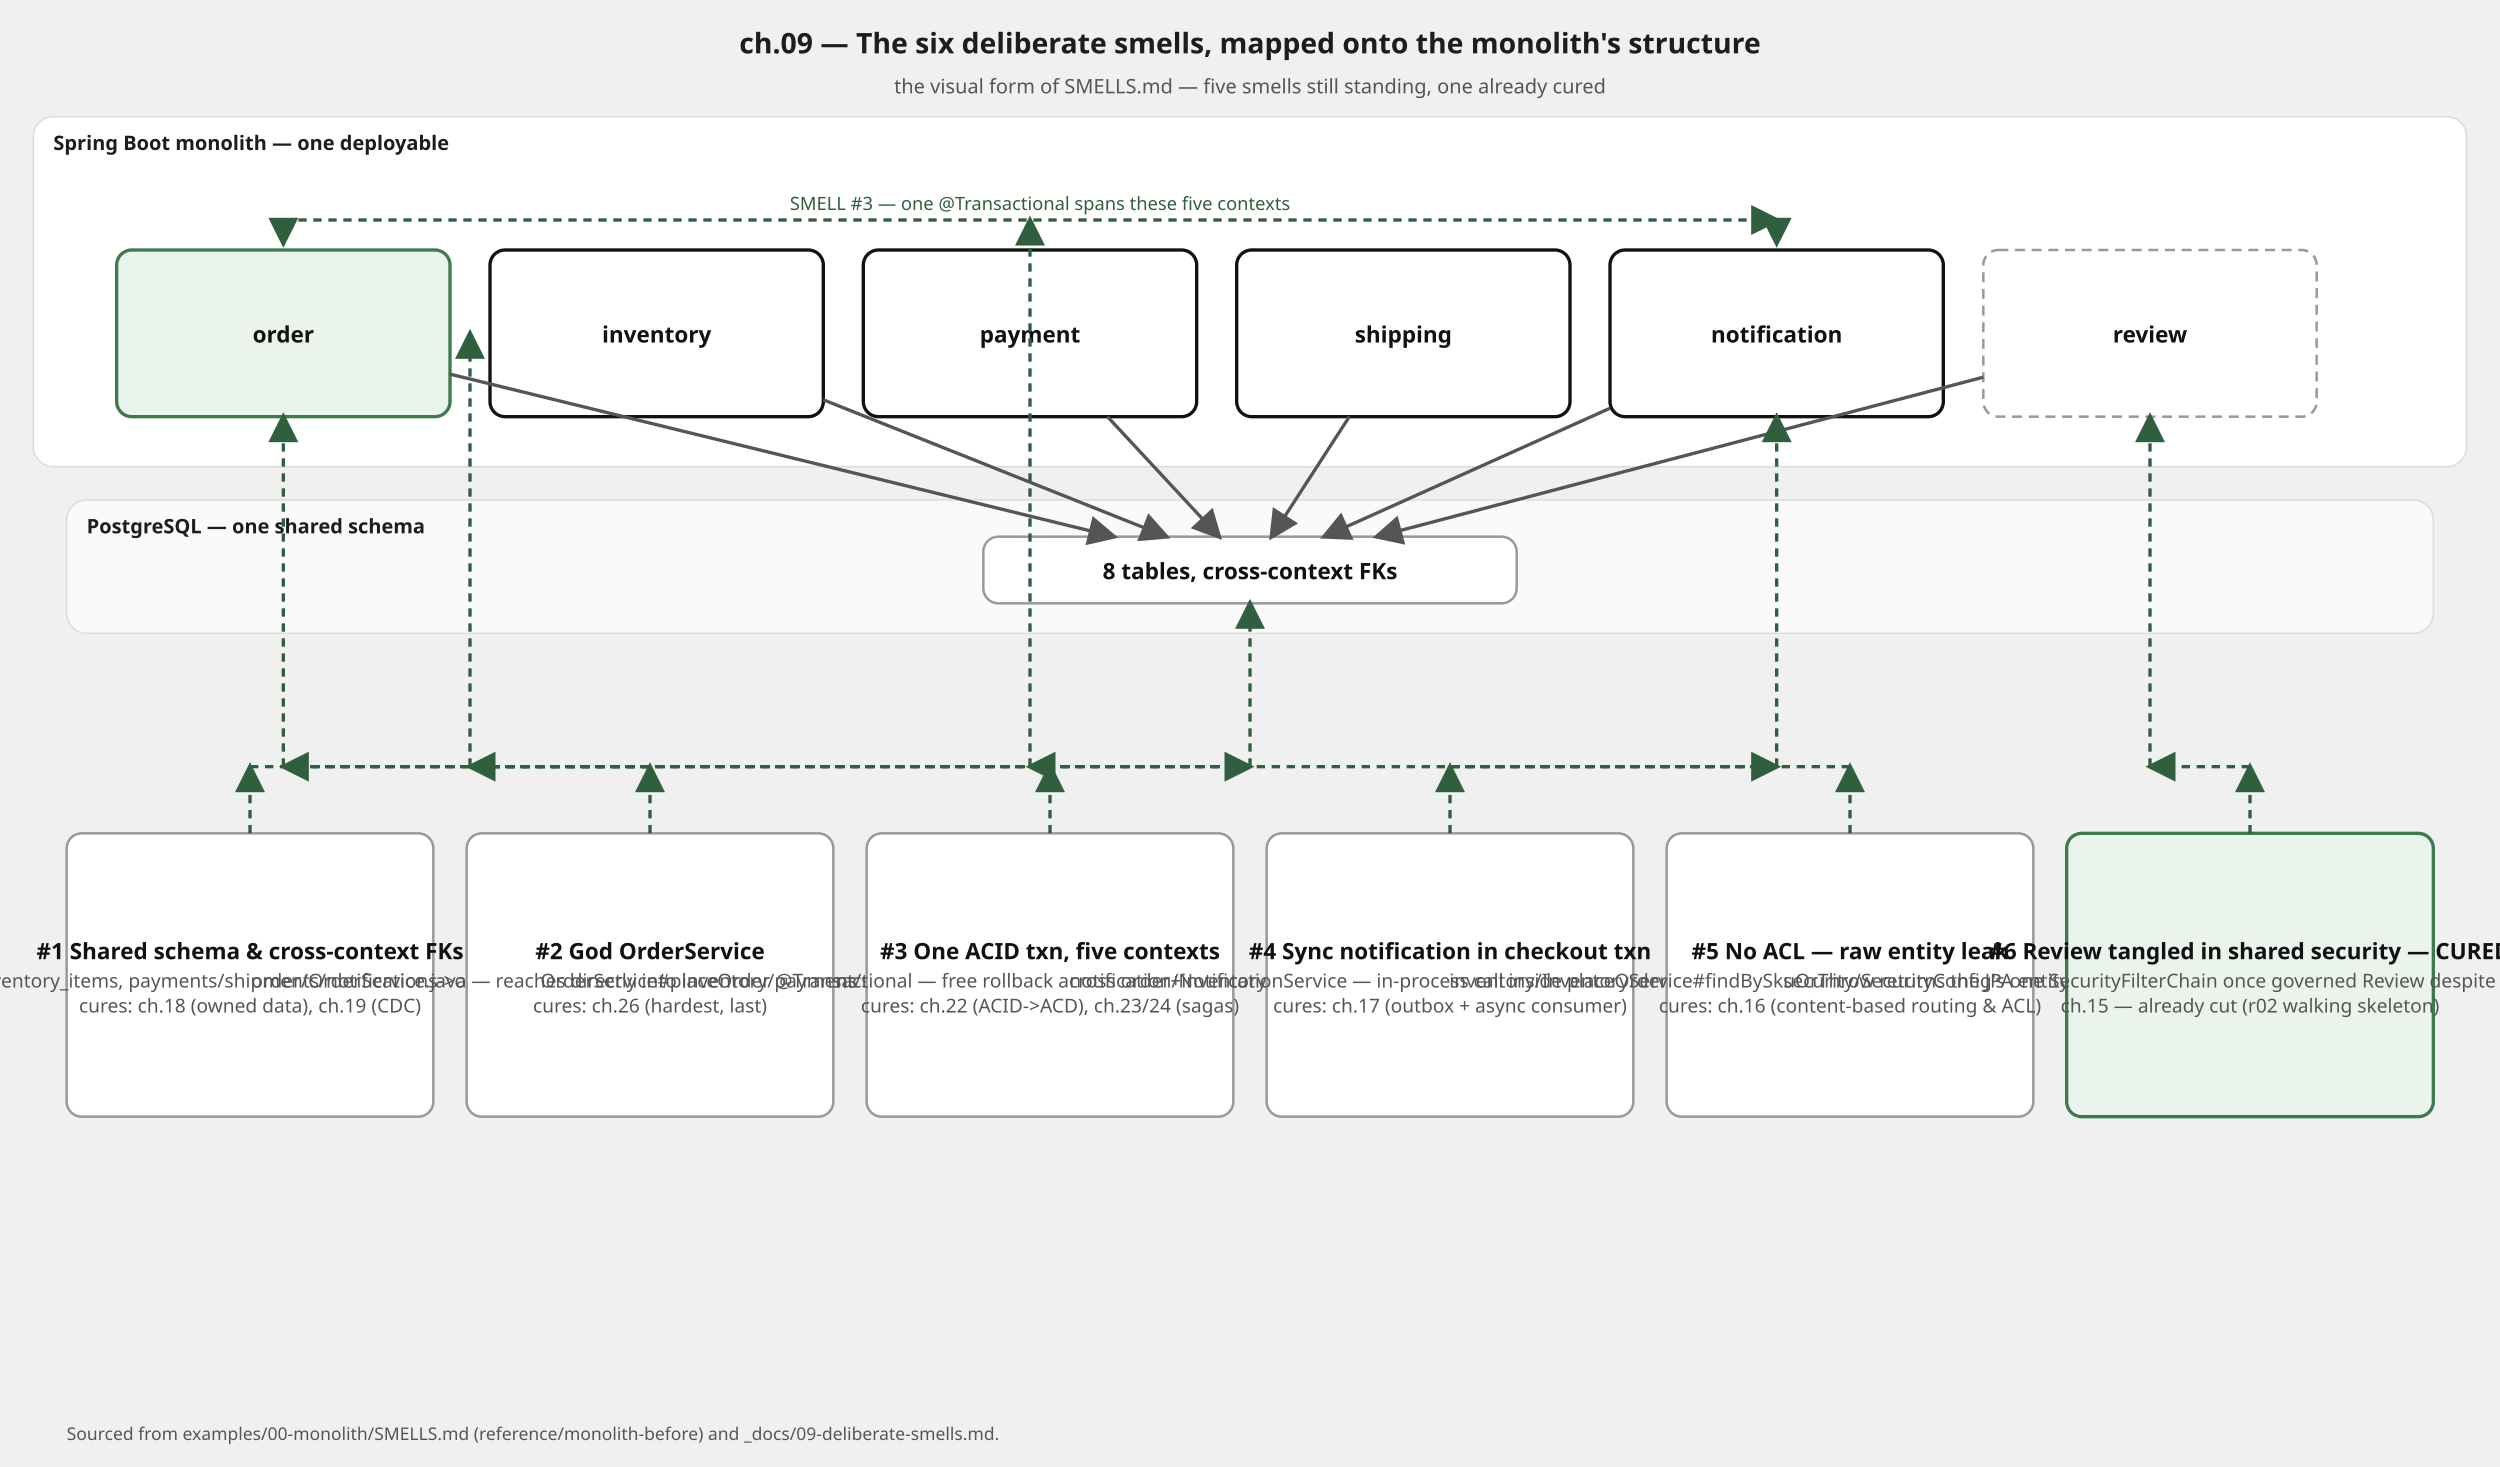
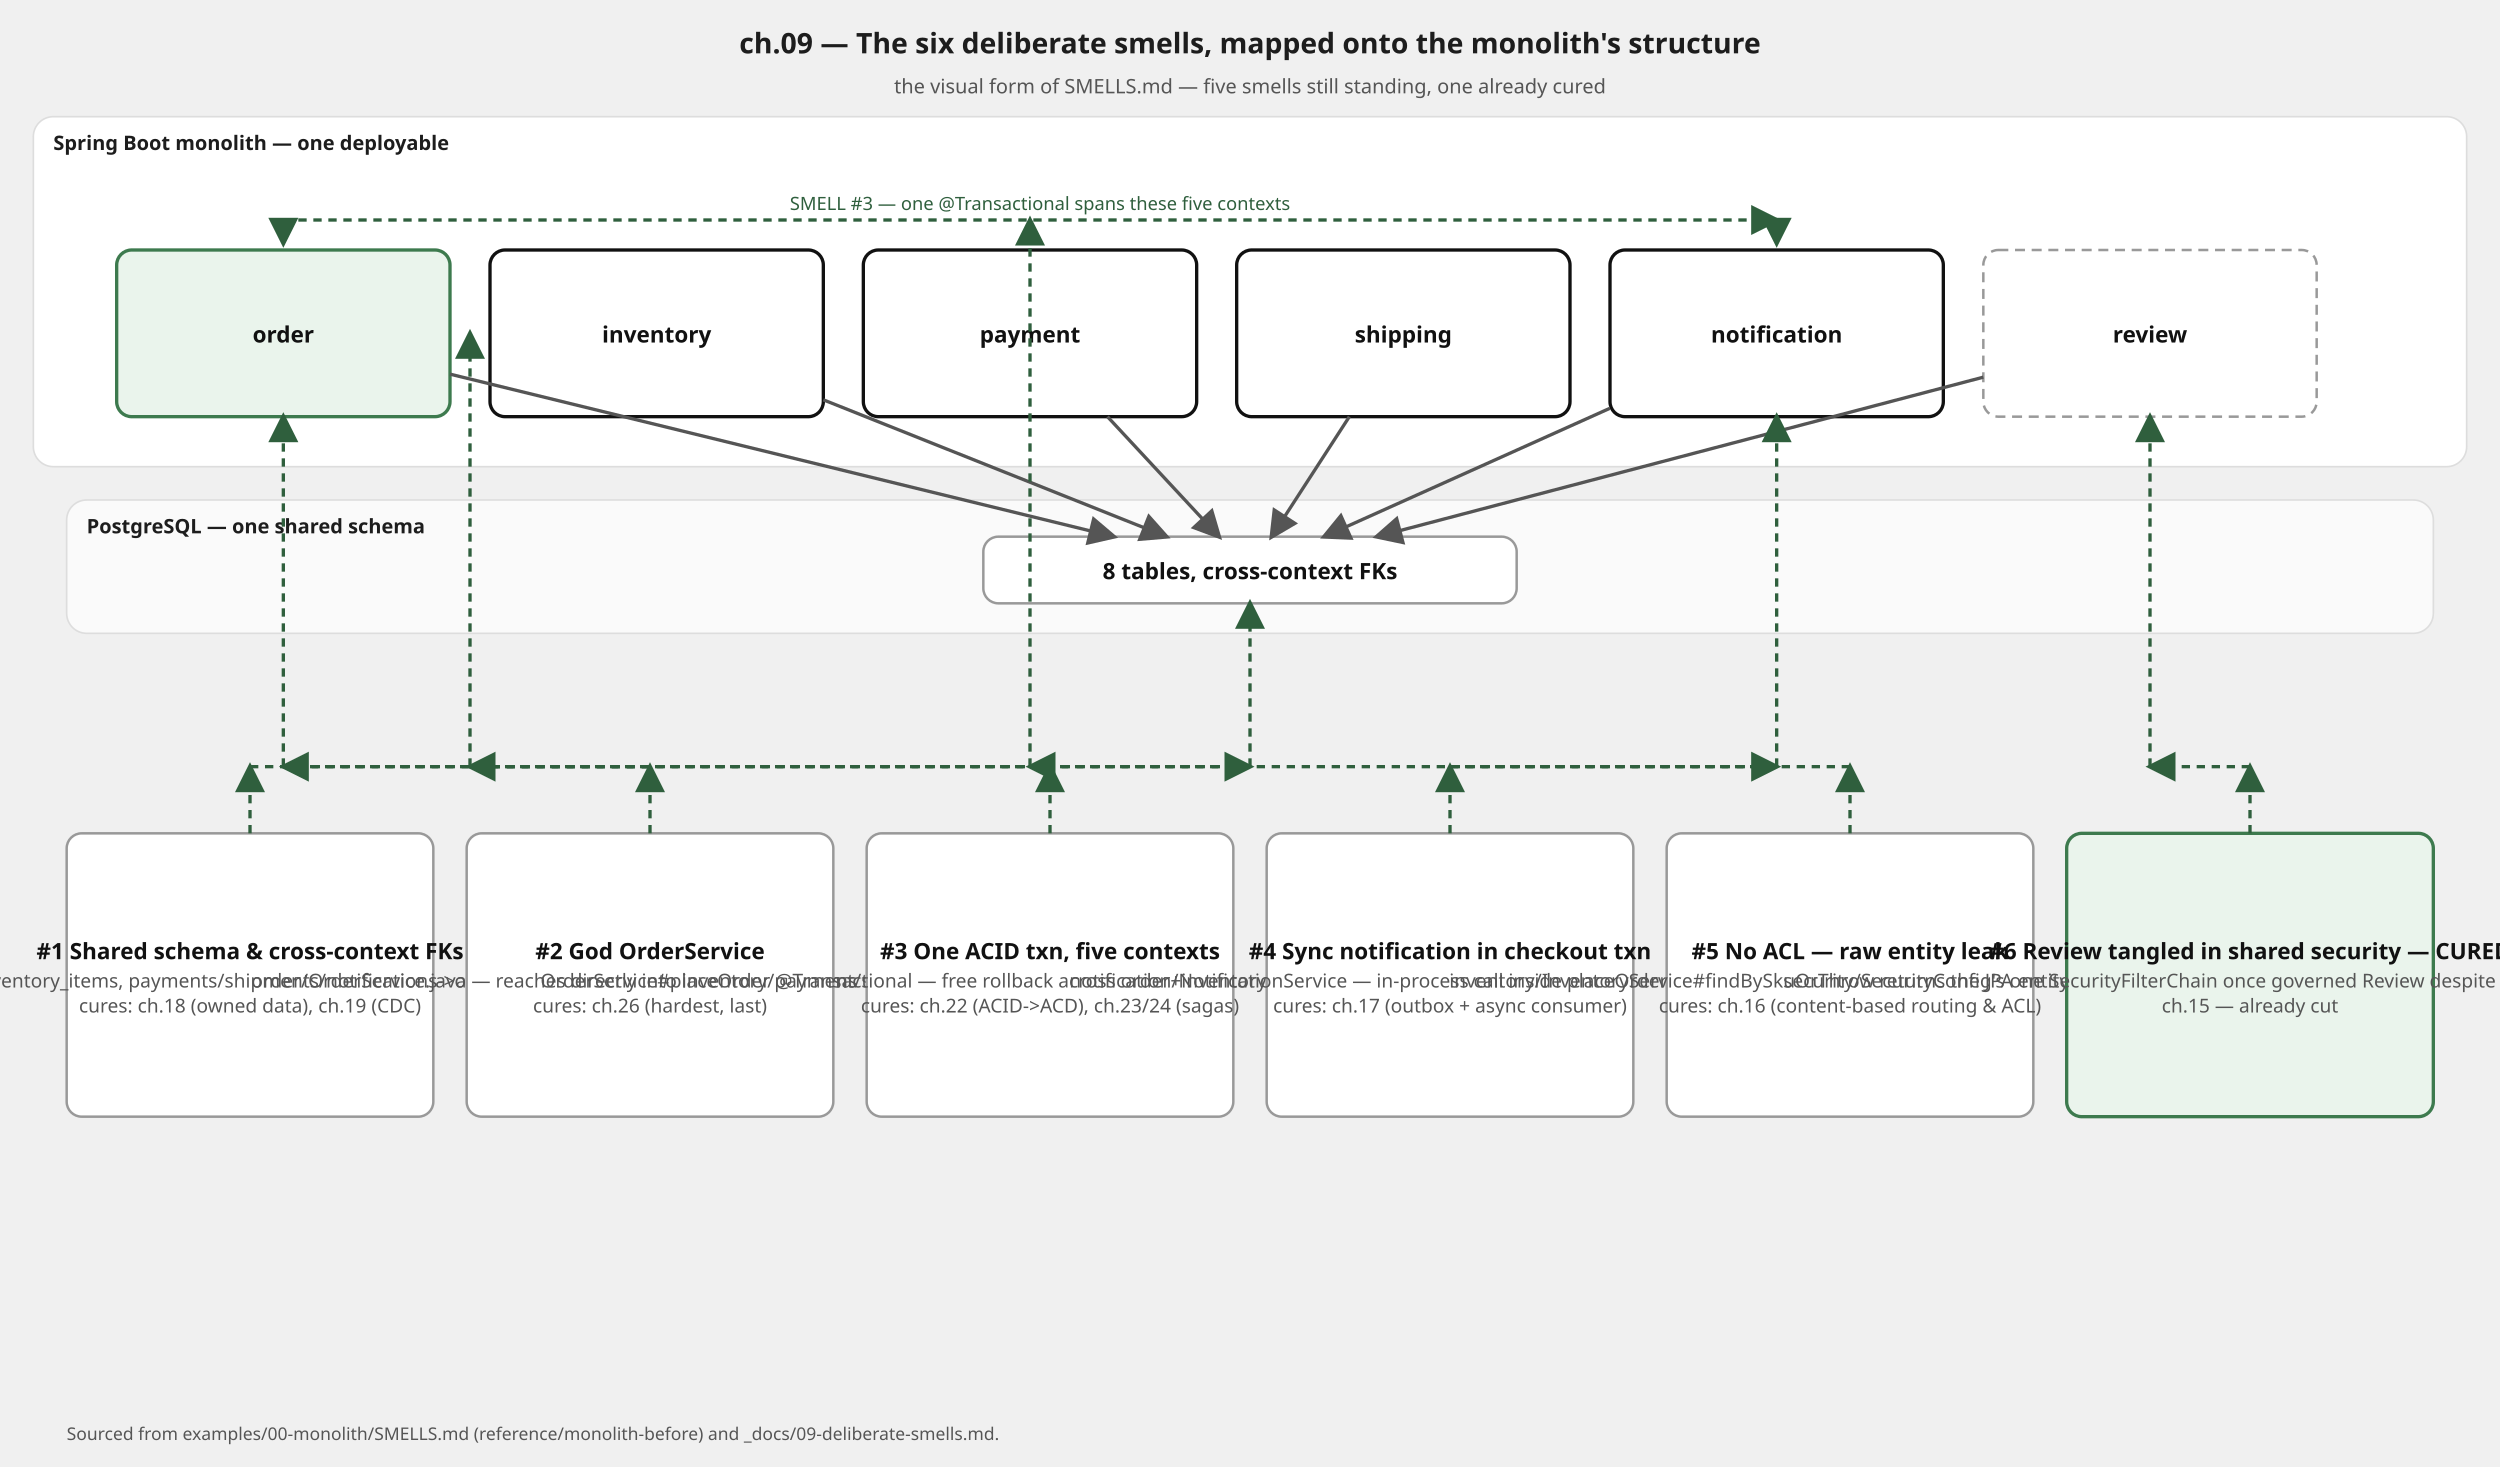
<svg xmlns="http://www.w3.org/2000/svg" viewBox="0 0 1500 880" font-family="'Red Hat Text', system-ui, sans-serif" role="img">
  <defs>
    <marker id="a" viewBox="0 0 10 10" refX="8.5" refY="5" markerWidth="9" markerHeight="9" orient="auto-start-reverse">
      <path d="M0,0 L10,5 L0,10 z" fill="#555" />
    </marker>
    <marker id="am" viewBox="0 0 10 10" refX="8.5" refY="5" markerWidth="9" markerHeight="9" orient="auto-start-reverse">
      <path d="M0,0 L10,5 L0,10 z" fill="#2f5f3d" />
    </marker>
  </defs>
  <rect x="20" y="70" width="1460" height="210" rx="12" fill="#ffffff" stroke="#ddd" />
  <text x="32" y="90" font-size="12" font-weight="700" fill="#1d1d1d">Spring Boot monolith — one deployable</text>
  <rect x="40" y="300" width="1420" height="80" rx="12" fill="#fafafa" stroke="#ddd" />
  <text x="52" y="320" font-size="12" font-weight="700" fill="#1d1d1d">PostgreSQL — one shared schema</text>
  <rect x="70" y="150" width="200" height="100" rx="9" fill="#eaf4ec" stroke="#3d7a4e" stroke-width="2" />
  <text x="170.0" y="205.5" font-size="13.5" font-weight="700" fill="#111111" text-anchor="middle">order</text>
  <rect x="294" y="150" width="200" height="100" rx="9" fill="#ffffff" stroke="#111111" stroke-width="2" />
  <text x="394.0" y="205.5" font-size="13.5" font-weight="700" fill="#111111" text-anchor="middle">inventory</text>
  <rect x="518" y="150" width="200" height="100" rx="9" fill="#ffffff" stroke="#111111" stroke-width="2" />
  <text x="618.0" y="205.5" font-size="13.5" font-weight="700" fill="#111111" text-anchor="middle">payment</text>
  <rect x="742" y="150" width="200" height="100" rx="9" fill="#ffffff" stroke="#111111" stroke-width="2" />
  <text x="842.0" y="205.5" font-size="13.5" font-weight="700" fill="#111111" text-anchor="middle">shipping</text>
  <rect x="966" y="150" width="200" height="100" rx="9" fill="#ffffff" stroke="#111111" stroke-width="2" />
  <text x="1066.0" y="205.5" font-size="13.5" font-weight="700" fill="#111111" text-anchor="middle">notification</text>
  <rect x="1190" y="150" width="200" height="100" rx="9" fill="#ffffff" stroke="#999999" stroke-width="1.5" stroke-dasharray="6 4" />
  <text x="1290.0" y="205.5" font-size="13.5" font-weight="700" fill="#111111" text-anchor="middle">review</text>
  <rect x="590.0" y="322" width="320" height="40" rx="9" fill="#ffffff" stroke="#999999" stroke-width="1.5" />
  <text x="750.0" y="347.5" font-size="13.5" font-weight="700" fill="#111111" text-anchor="middle">8 tables, cross-context FKs</text>
  <rect x="40" y="500" width="220" height="170" rx="9" fill="#ffffff" stroke="#999999" stroke-width="1.5" />
  <text x="150.0" y="575.5" font-size="13.5" font-weight="700" fill="#111111" text-anchor="middle">#1 Shared schema &amp; cross-context FKs</text>
  <text x="150.0" y="592.5" font-size="11.5" fill="#555555" text-anchor="middle">V1__init_schema.sql — order_items-&gt;inventory_items, payments/shipments/notifications-&gt;orders, reviews-&gt;customers+inventory_items</text>
  <text x="150.0" y="607.5" font-size="11.5" fill="#555555" text-anchor="middle">cures: ch.18 (owned data), ch.19 (CDC)</text>
  <rect x="280" y="500" width="220" height="170" rx="9" fill="#ffffff" stroke="#999999" stroke-width="1.5" />
  <text x="390.0" y="575.5" font-size="13.5" font-weight="700" fill="#111111" text-anchor="middle">#2 God OrderService</text>
  <text x="390.0" y="592.5" font-size="11.5" fill="#555555" text-anchor="middle">order/OrderService.java — reaches directly into inventory/payment/shipping/notification</text>
  <text x="390.0" y="607.5" font-size="11.5" fill="#555555" text-anchor="middle">cures: ch.26 (hardest, last)</text>
  <rect x="520" y="500" width="220" height="170" rx="9" fill="#ffffff" stroke="#999999" stroke-width="1.5" />
  <text x="630.0" y="575.5" font-size="13.5" font-weight="700" fill="#111111" text-anchor="middle">#3 One ACID txn, five contexts</text>
  <text x="630.0" y="592.5" font-size="11.5" fill="#555555" text-anchor="middle">OrderService#placeOrder @Transactional — free rollback across order+inventory+payment+shipping+notification</text>
  <text x="630.0" y="607.5" font-size="11.5" fill="#555555" text-anchor="middle">cures: ch.22 (ACID-&gt;ACD), ch.23/24 (sagas)</text>
  <rect x="760" y="500" width="220" height="170" rx="9" fill="#ffffff" stroke="#999999" stroke-width="1.5" />
  <text x="870.0" y="575.5" font-size="13.5" font-weight="700" fill="#111111" text-anchor="middle">#4 Sync notification in checkout txn</text>
  <text x="870.0" y="592.5" font-size="11.5" fill="#555555" text-anchor="middle">notification/NotificationService — in-process call inside placeOrder's own transaction</text>
  <text x="870.0" y="607.5" font-size="11.5" fill="#555555" text-anchor="middle">cures: ch.17 (outbox + async consumer)</text>
  <rect x="1000" y="500" width="220" height="170" rx="9" fill="#ffffff" stroke="#999999" stroke-width="1.5" />
  <text x="1110.0" y="575.5" font-size="13.5" font-weight="700" fill="#111111" text-anchor="middle">#5 No ACL — raw entity leak</text>
  <text x="1110.0" y="592.5" font-size="11.5" fill="#555555" text-anchor="middle">inventory/InventoryService#findBySkuOrThrow returns the JPA entity, not a DTO, to order</text>
  <text x="1110.0" y="607.5" font-size="11.5" fill="#555555" text-anchor="middle">cures: ch.16 (content-based routing &amp; ACL)</text>
  <rect x="1240" y="500" width="220" height="170" rx="9" fill="#eaf4ec" stroke="#3d7a4e" stroke-width="2" />
  <text x="1350.0" y="575.5" font-size="13.5" font-weight="700" fill="#111111" text-anchor="middle">#6 Review tangled in shared security — CURED</text>
  <text x="1350.0" y="592.5" font-size="11.5" fill="#555555" text-anchor="middle">security/SecurityConfig's one SecurityFilterChain once governed Review despite no runtime dependency</text>
-   <text x="1350.0" y="607.5" font-size="11.5" fill="#555555" text-anchor="middle">ch.15 — already cut (r02 walking skeleton)</text>
+   <text x="1350.0" y="607.5" font-size="11.5" fill="#555555" text-anchor="middle">ch.15 — already cut</text>
  <path d="M270.0,224.483 L668.31,322.0" fill="none" stroke="#555" stroke-width="2" marker-end="url(#a)" />
  <path d="M494.0,239.888 L699.859,322.0" fill="none" stroke="#555" stroke-width="2" marker-end="url(#a)" />
  <path d="M664.479,250.0 L731.408,322.0" fill="none" stroke="#555" stroke-width="2" marker-end="url(#a)" />
  <path d="M809.606,250.0 L762.958,322.0" fill="none" stroke="#555" stroke-width="2" marker-end="url(#a)" />
  <path d="M966.0,244.937 L794.507,322.0" fill="none" stroke="#555" stroke-width="2" marker-end="url(#a)" />
  <path d="M1190.0,226.296 L826.056,322.0" fill="none" stroke="#555" stroke-width="2" marker-end="url(#a)" />
  <path d="M170.0,132 L1066.0,132" fill="none" stroke="#2f5f3d" stroke-width="2" stroke-dasharray="5 4" marker-end="url(#am)" />
  <text x="624.0" y="126.0" font-size="11" fill="#ffffff" stroke="#ffffff" stroke-width="3" paint-order="stroke" text-anchor="middle">SMELL #3 — one @Transactional spans these five contexts</text>
  <text x="624.0" y="126.0" font-size="11" fill="#2f5f3d" text-anchor="middle">SMELL #3 — one @Transactional spans these five contexts</text>
  <path d="M170.0,132 L170.0,146" fill="none" stroke="#2f5f3d" stroke-width="2" stroke-dasharray="5 4" marker-end="url(#am)" />
  <path d="M1066.0,132 L1066.0,146" fill="none" stroke="#2f5f3d" stroke-width="2" stroke-dasharray="5 4" marker-end="url(#am)" />
  <path d="M150.0,500 L150.0,460" fill="none" stroke="#2f5f3d" stroke-width="2" stroke-dasharray="5 4" marker-end="url(#am)" />
  <path d="M150.0,460 L750.0,460" fill="none" stroke="#2f5f3d" stroke-width="2" stroke-dasharray="5 4" marker-end="url(#am)" />
  <path d="M750.0,460 L750.0,362" fill="none" stroke="#2f5f3d" stroke-width="2" stroke-dasharray="5 4" marker-end="url(#am)" />
  <path d="M390.0,500 L390.0,460" fill="none" stroke="#2f5f3d" stroke-width="2" stroke-dasharray="5 4" marker-end="url(#am)" />
  <path d="M390.0,460 L170.0,460" fill="none" stroke="#2f5f3d" stroke-width="2" stroke-dasharray="5 4" marker-end="url(#am)" />
  <path d="M170.0,460 L170.0,250" fill="none" stroke="#2f5f3d" stroke-width="2" stroke-dasharray="5 4" marker-end="url(#am)" />
  <path d="M630.0,500 L630.0,460" fill="none" stroke="#2f5f3d" stroke-width="2" stroke-dasharray="5 4" marker-end="url(#am)" />
  <path d="M630.0,460 L618.0,460" fill="none" stroke="#2f5f3d" stroke-width="2" stroke-dasharray="5 4" marker-end="url(#am)" />
  <path d="M618.0,460 L618.0,132" fill="none" stroke="#2f5f3d" stroke-width="2" stroke-dasharray="5 4" marker-end="url(#am)" />
  <path d="M870.0,500 L870.0,460" fill="none" stroke="#2f5f3d" stroke-width="2" stroke-dasharray="5 4" marker-end="url(#am)" />
  <path d="M870.0,460 L1066.0,460" fill="none" stroke="#2f5f3d" stroke-width="2" stroke-dasharray="5 4" marker-end="url(#am)" />
  <path d="M1066.0,460 L1066.0,250" fill="none" stroke="#2f5f3d" stroke-width="2" stroke-dasharray="5 4" marker-end="url(#am)" />
  <path d="M1110.0,500 L1110.0,460" fill="none" stroke="#2f5f3d" stroke-width="2" stroke-dasharray="5 4" marker-end="url(#am)" />
  <path d="M1110.0,460 L282.0,460" fill="none" stroke="#2f5f3d" stroke-width="2" stroke-dasharray="5 4" marker-end="url(#am)" />
  <path d="M282.0,460 L282.0,200.0" fill="none" stroke="#2f5f3d" stroke-width="2" stroke-dasharray="5 4" marker-end="url(#am)" />
  <path d="M1350.0,500 L1350.0,460" fill="none" stroke="#2f5f3d" stroke-width="2" stroke-dasharray="5 4" marker-end="url(#am)" />
  <path d="M1350.0,460 L1290.0,460" fill="none" stroke="#2f5f3d" stroke-width="2" stroke-dasharray="5 4" marker-end="url(#am)" />
  <path d="M1290.0,460 L1290.0,250" fill="none" stroke="#2f5f3d" stroke-width="2" stroke-dasharray="5 4" marker-end="url(#am)" />
  <text x="750.0" y="32" font-size="17" fill="#1d1d1d" text-anchor="middle" font-weight="700">ch.09 — The six deliberate smells, mapped onto the monolith's structure</text>
  <text x="750.0" y="56" font-size="12" fill="#555555" text-anchor="middle">the visual form of SMELLS.md — five smells still standing, one already cured</text>
  <text x="40" y="864" font-size="10.5" fill="#555555" text-anchor="start">Sourced from examples/00-monolith/SMELLS.md (reference/monolith-before) and _docs/09-deliberate-smells.md.</text>
</svg>
